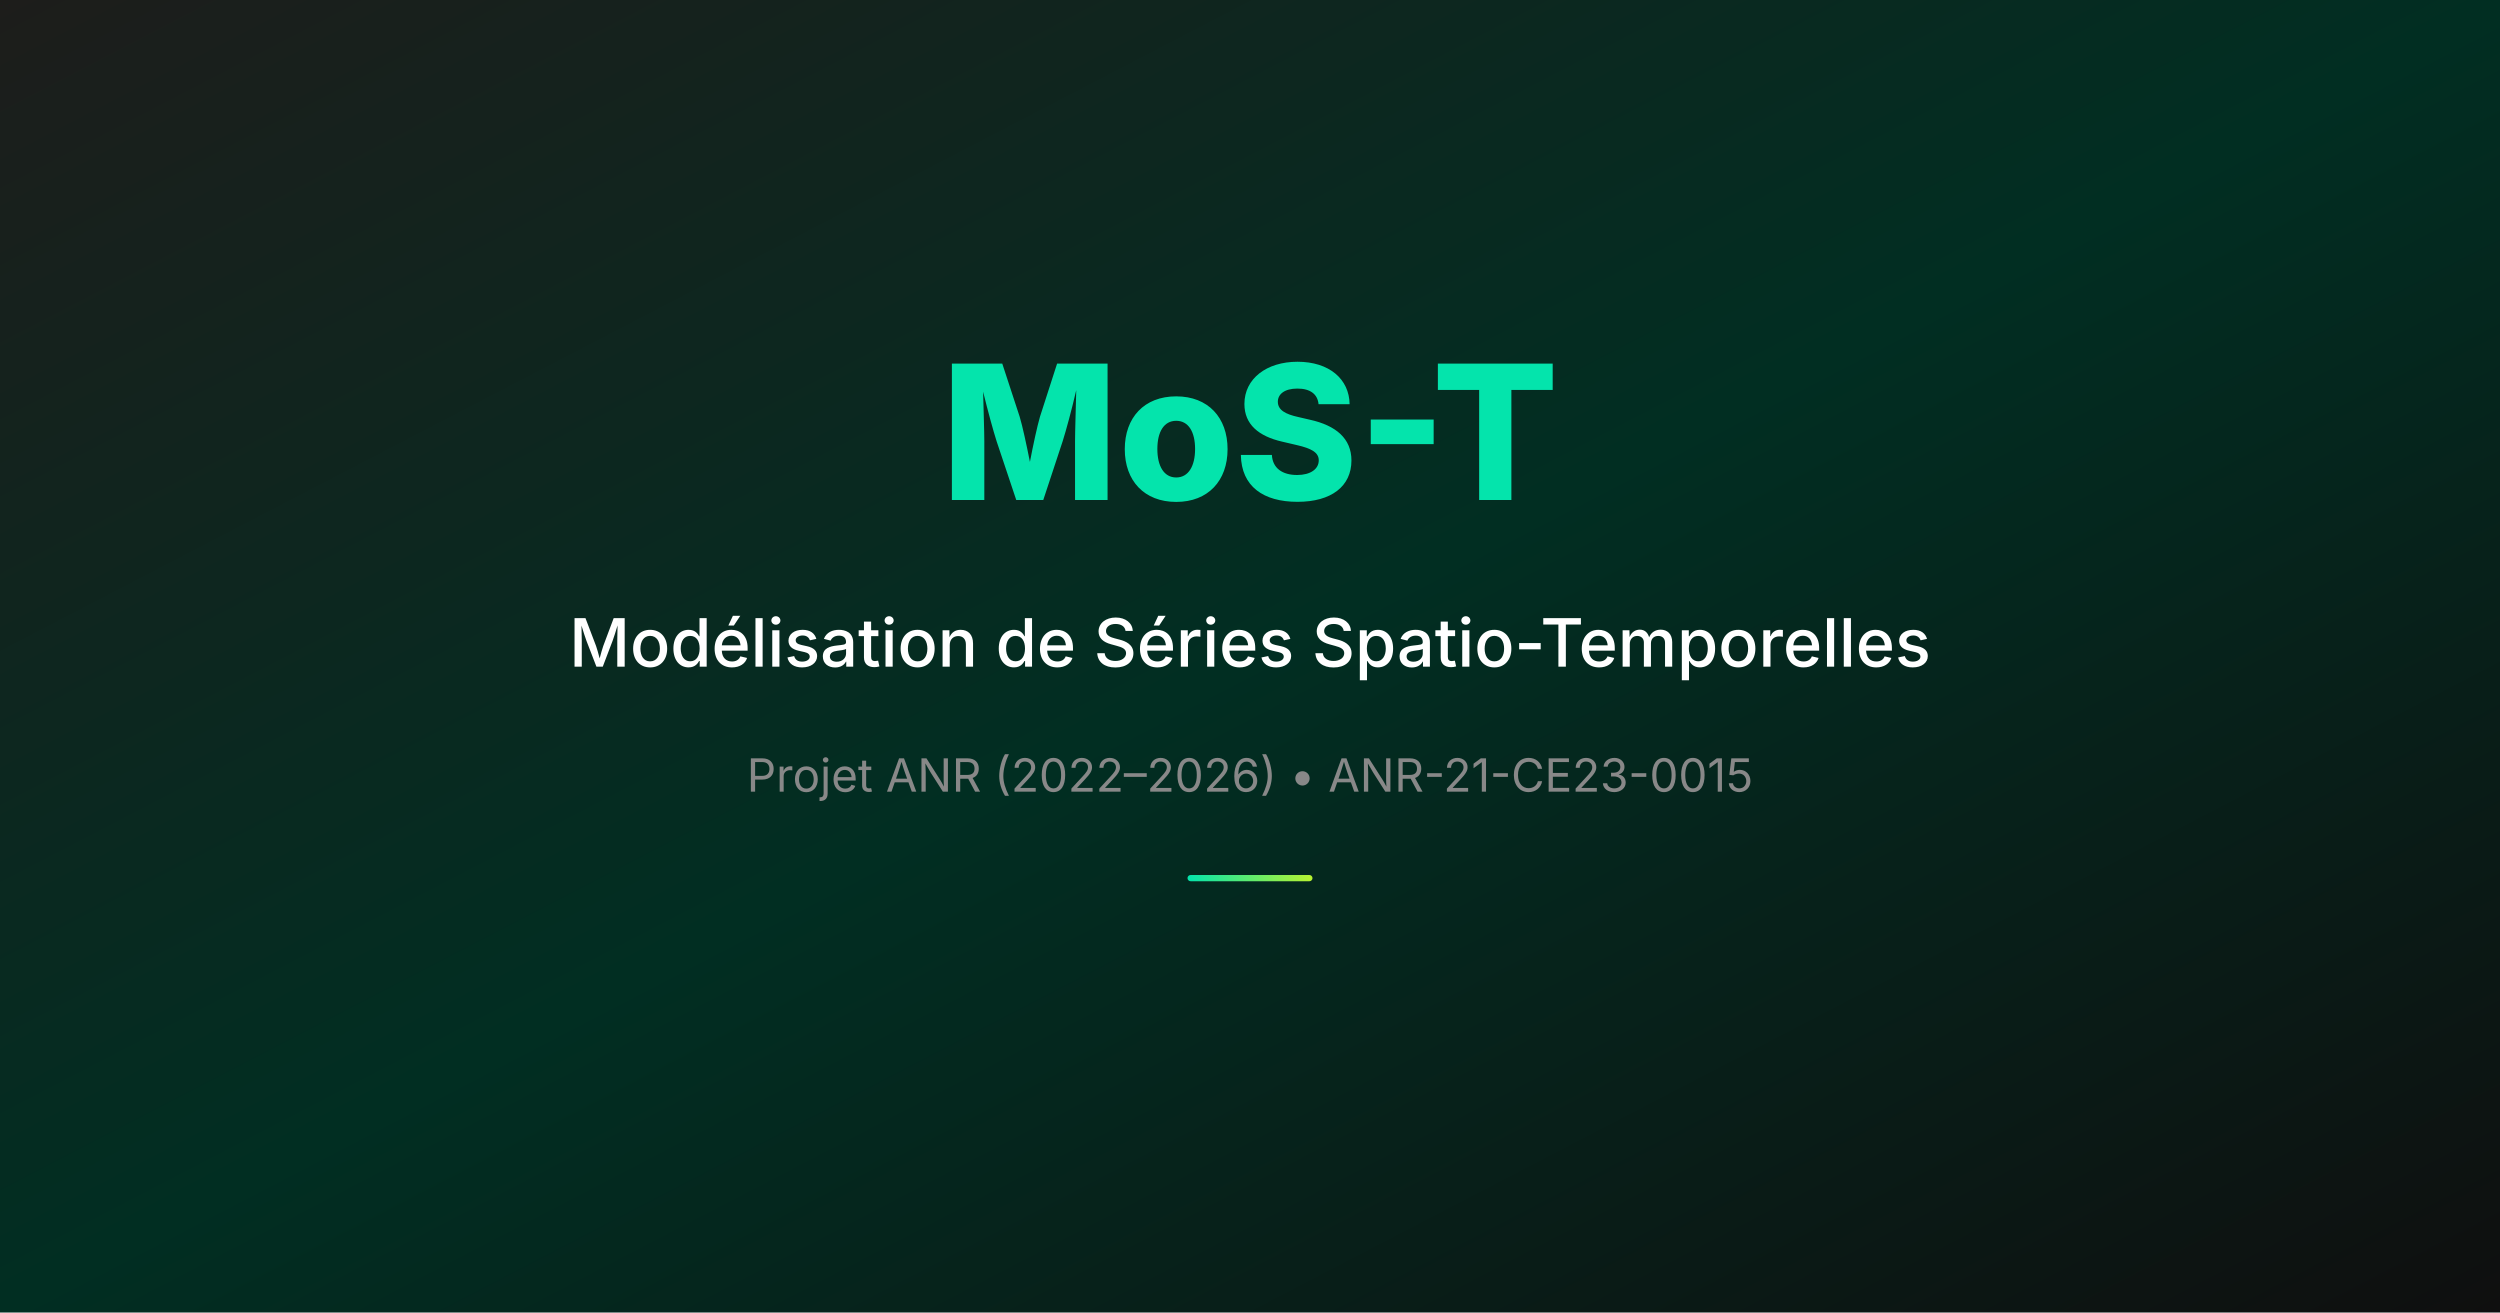
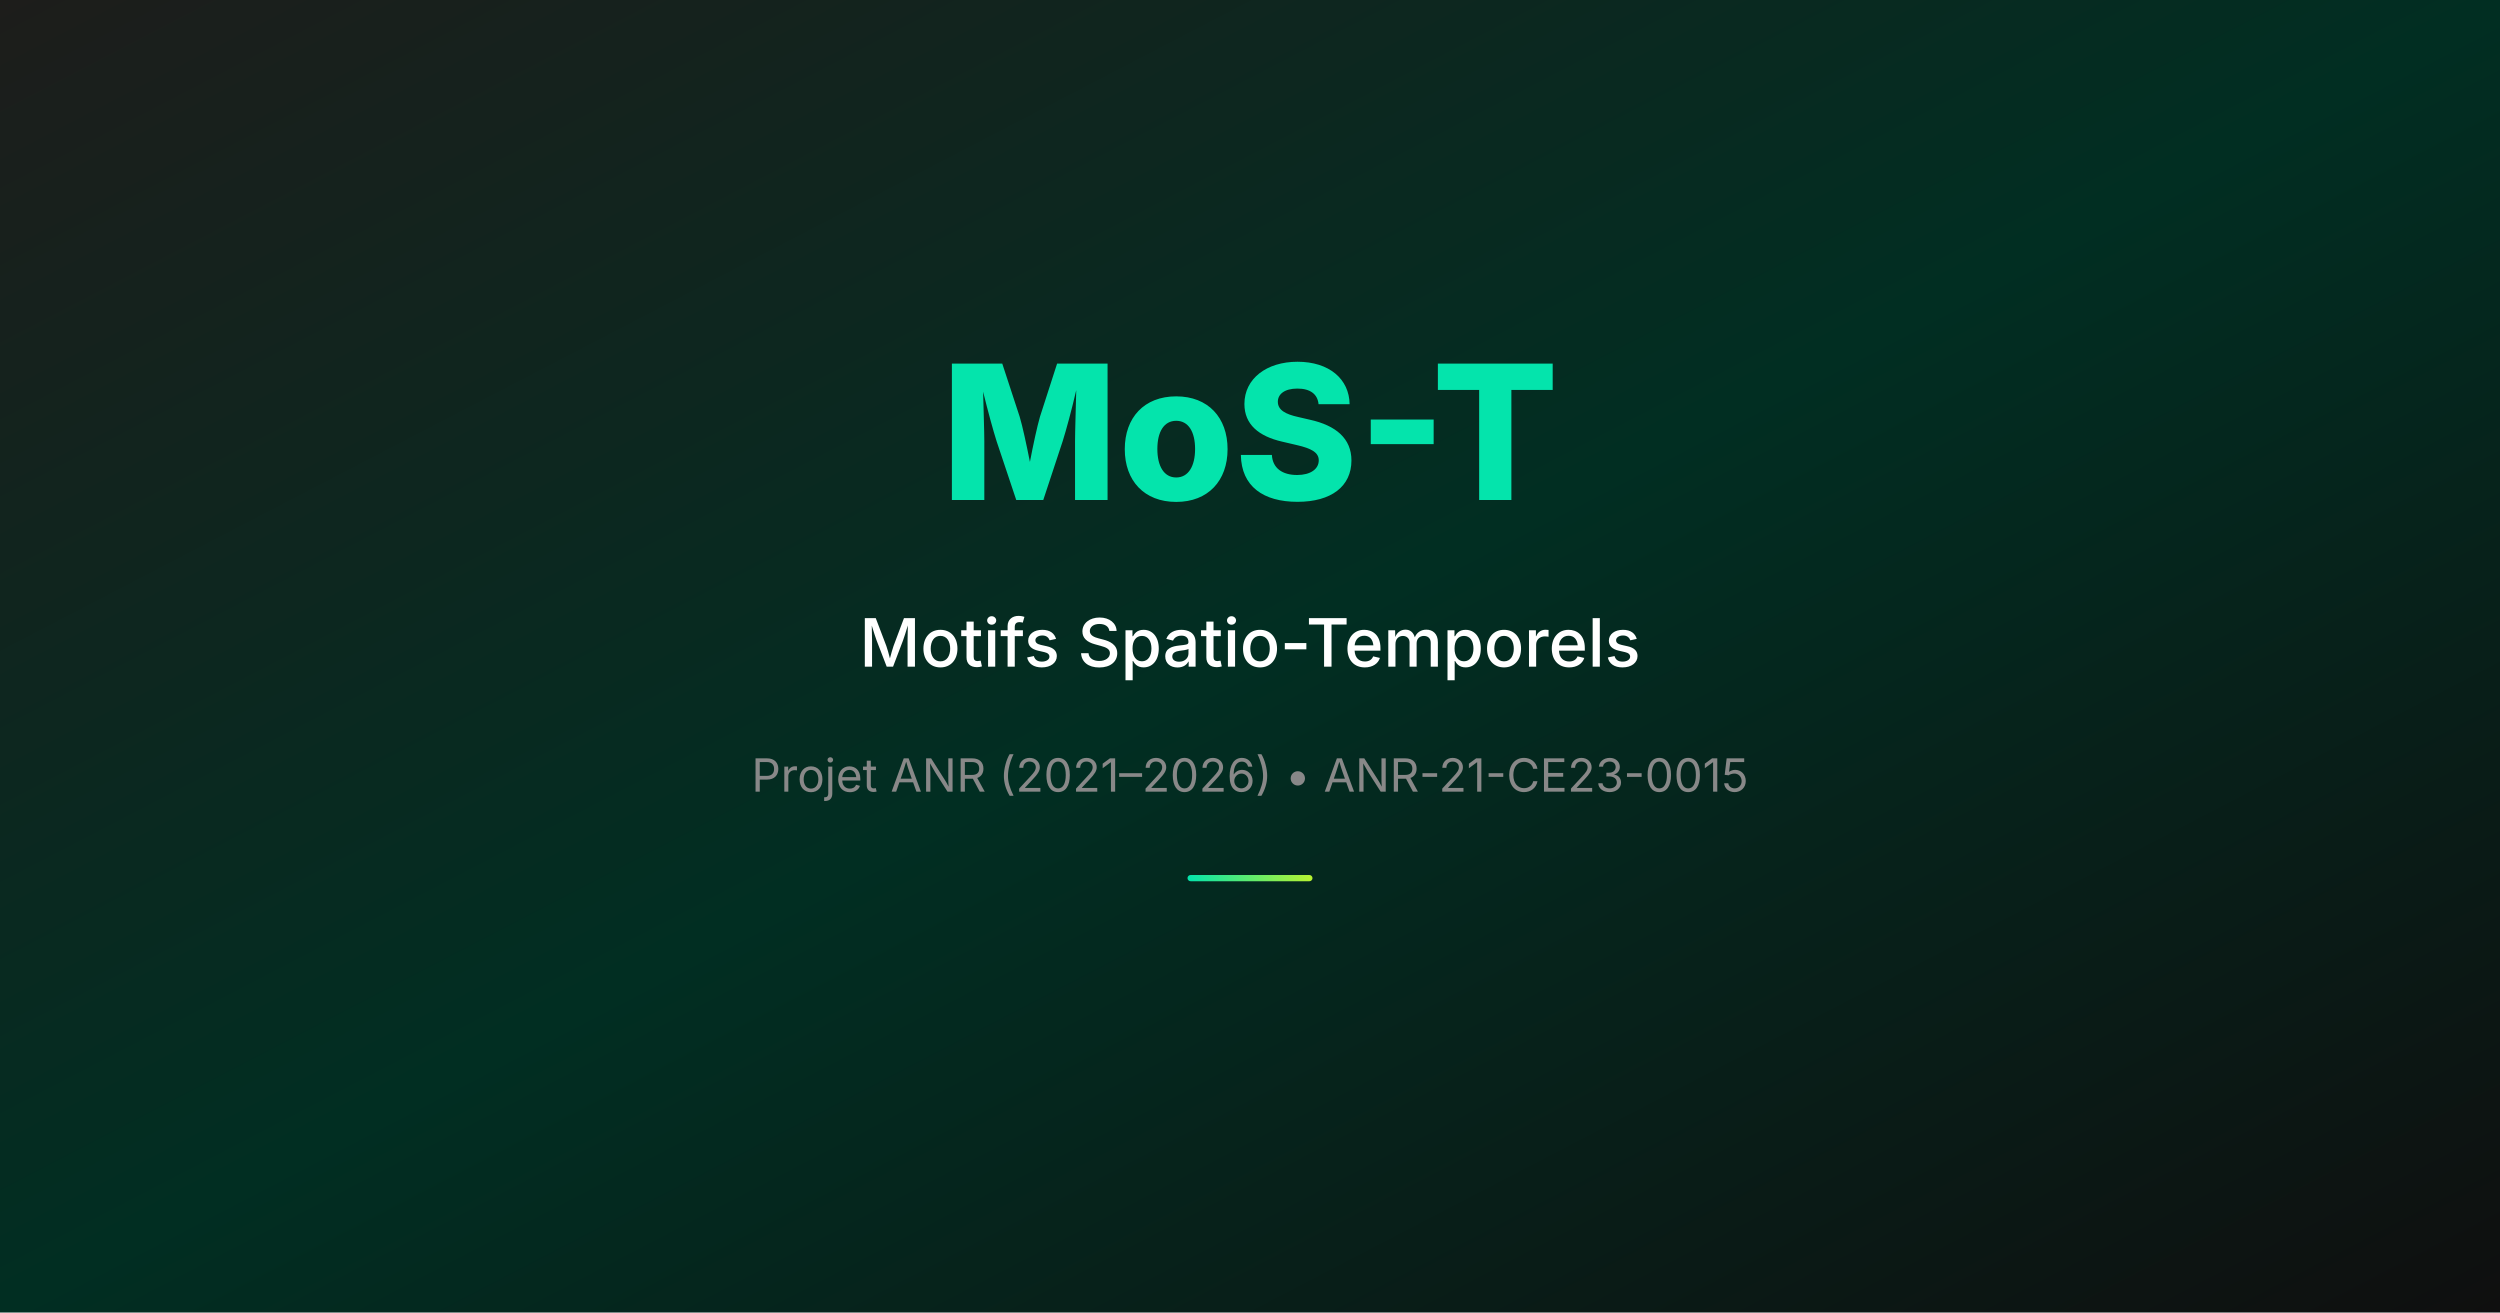
<svg xmlns="http://www.w3.org/2000/svg" width="1200" height="630" viewBox="0 0 1200 630">
  <defs>
    <linearGradient id="bg" x1="0%" y1="0%" x2="100%" y2="100%">
      <stop offset="0%" style="stop-color:#1D1D1B" />
      <stop offset="50%" style="stop-color:#012e22" />
      <stop offset="100%" style="stop-color:#0F0F0F" />
    </linearGradient>
    <linearGradient id="accent" x1="0%" y1="0%" x2="100%" y2="0%">
      <stop offset="0%" style="stop-color:#04E4AC" />
      <stop offset="100%" style="stop-color:#B8F231" />
    </linearGradient>
  </defs>
  <rect width="1200" height="630" fill="url(#bg)" />
  <text x="600" y="240" text-anchor="middle" font-family="system-ui,-apple-system,sans-serif" font-weight="800" font-size="90" fill="#04E4AC">MoS-T</text>
-   <text x="600" y="320" text-anchor="middle" font-family="system-ui,-apple-system,sans-serif" font-weight="500" font-size="32" fill="#ffffff">Modélisation de Séries Spatio-Temporelles</text>
-   <text x="600" y="380" text-anchor="middle" font-family="system-ui,-apple-system,sans-serif" font-size="22" fill="#888888">Projet ANR (2022–2026) • ANR-21-CE23-0015</text>
+   <text x="600" y="320" text-anchor="middle" font-family="system-ui,-apple-system,sans-serif" font-weight="500" font-size="32" fill="#ffffff">Motifs Spatio-Temporels</text>
+   <text x="600" y="380" text-anchor="middle" font-family="system-ui,-apple-system,sans-serif" font-size="22" fill="#888888">Projet ANR (2021–2026) • ANR-21-CE23-0015</text>
  <rect x="570" y="420" width="60" height="3" rx="1.5" fill="url(#accent)" />
</svg>
